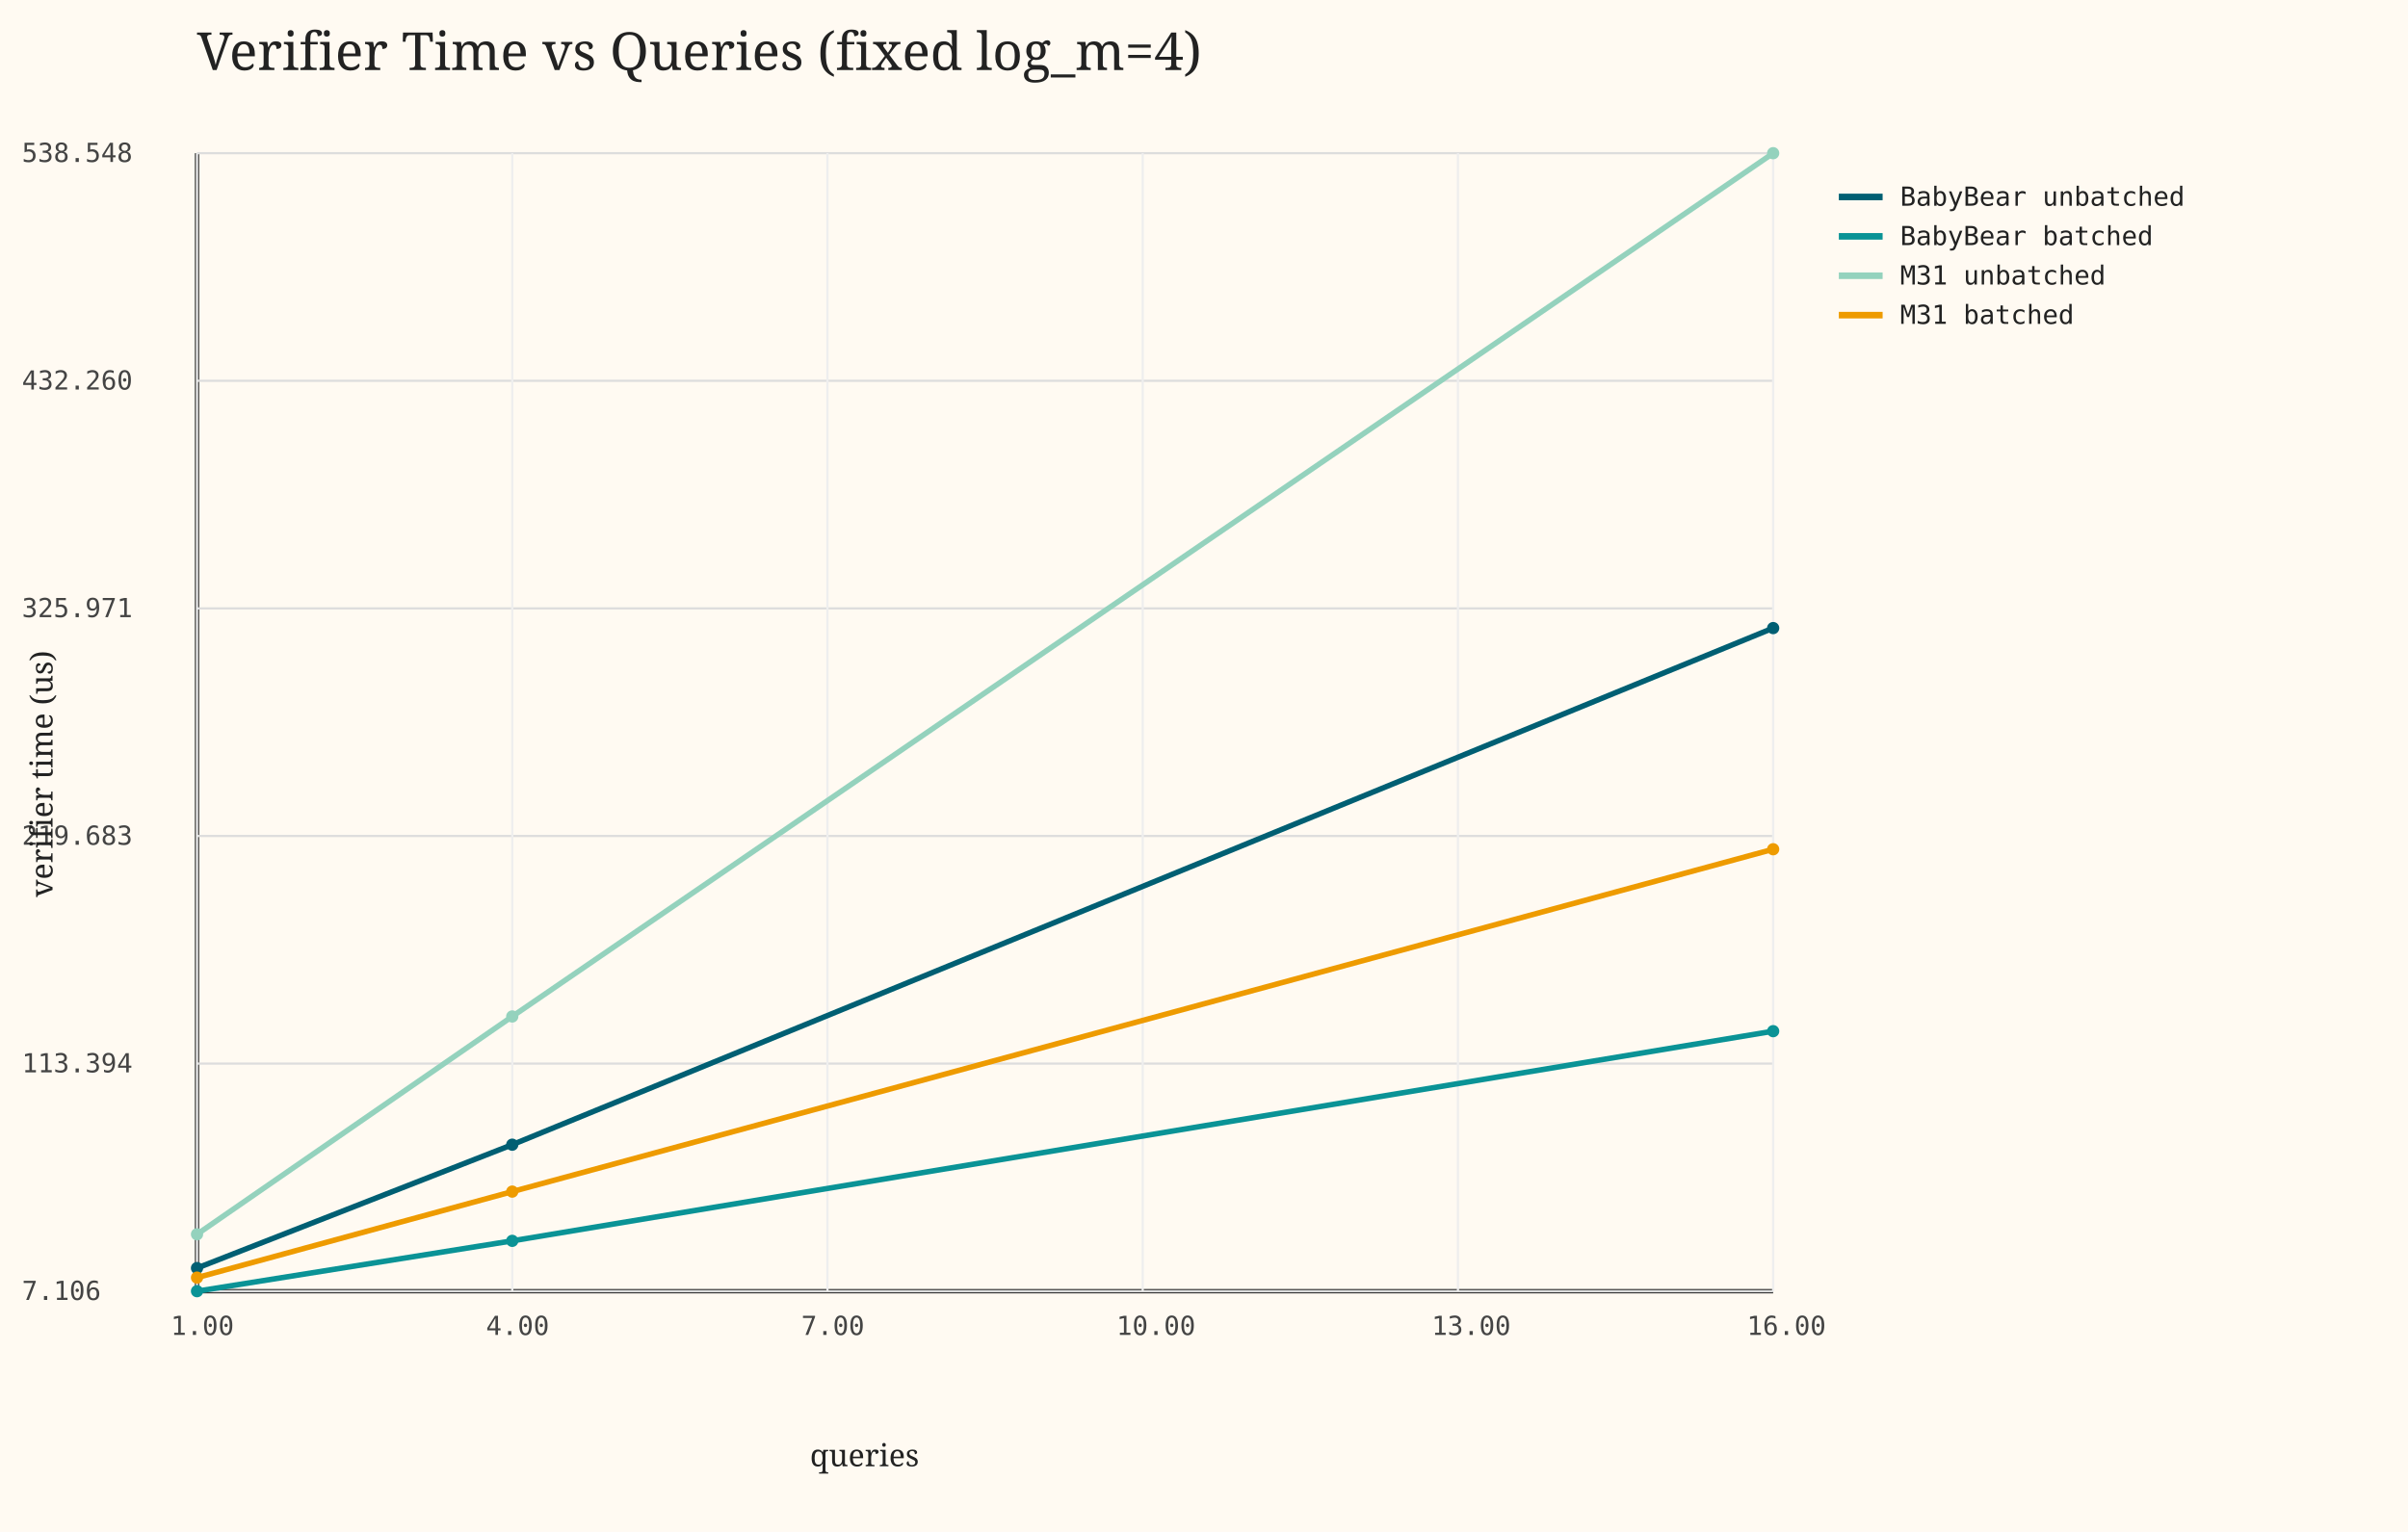
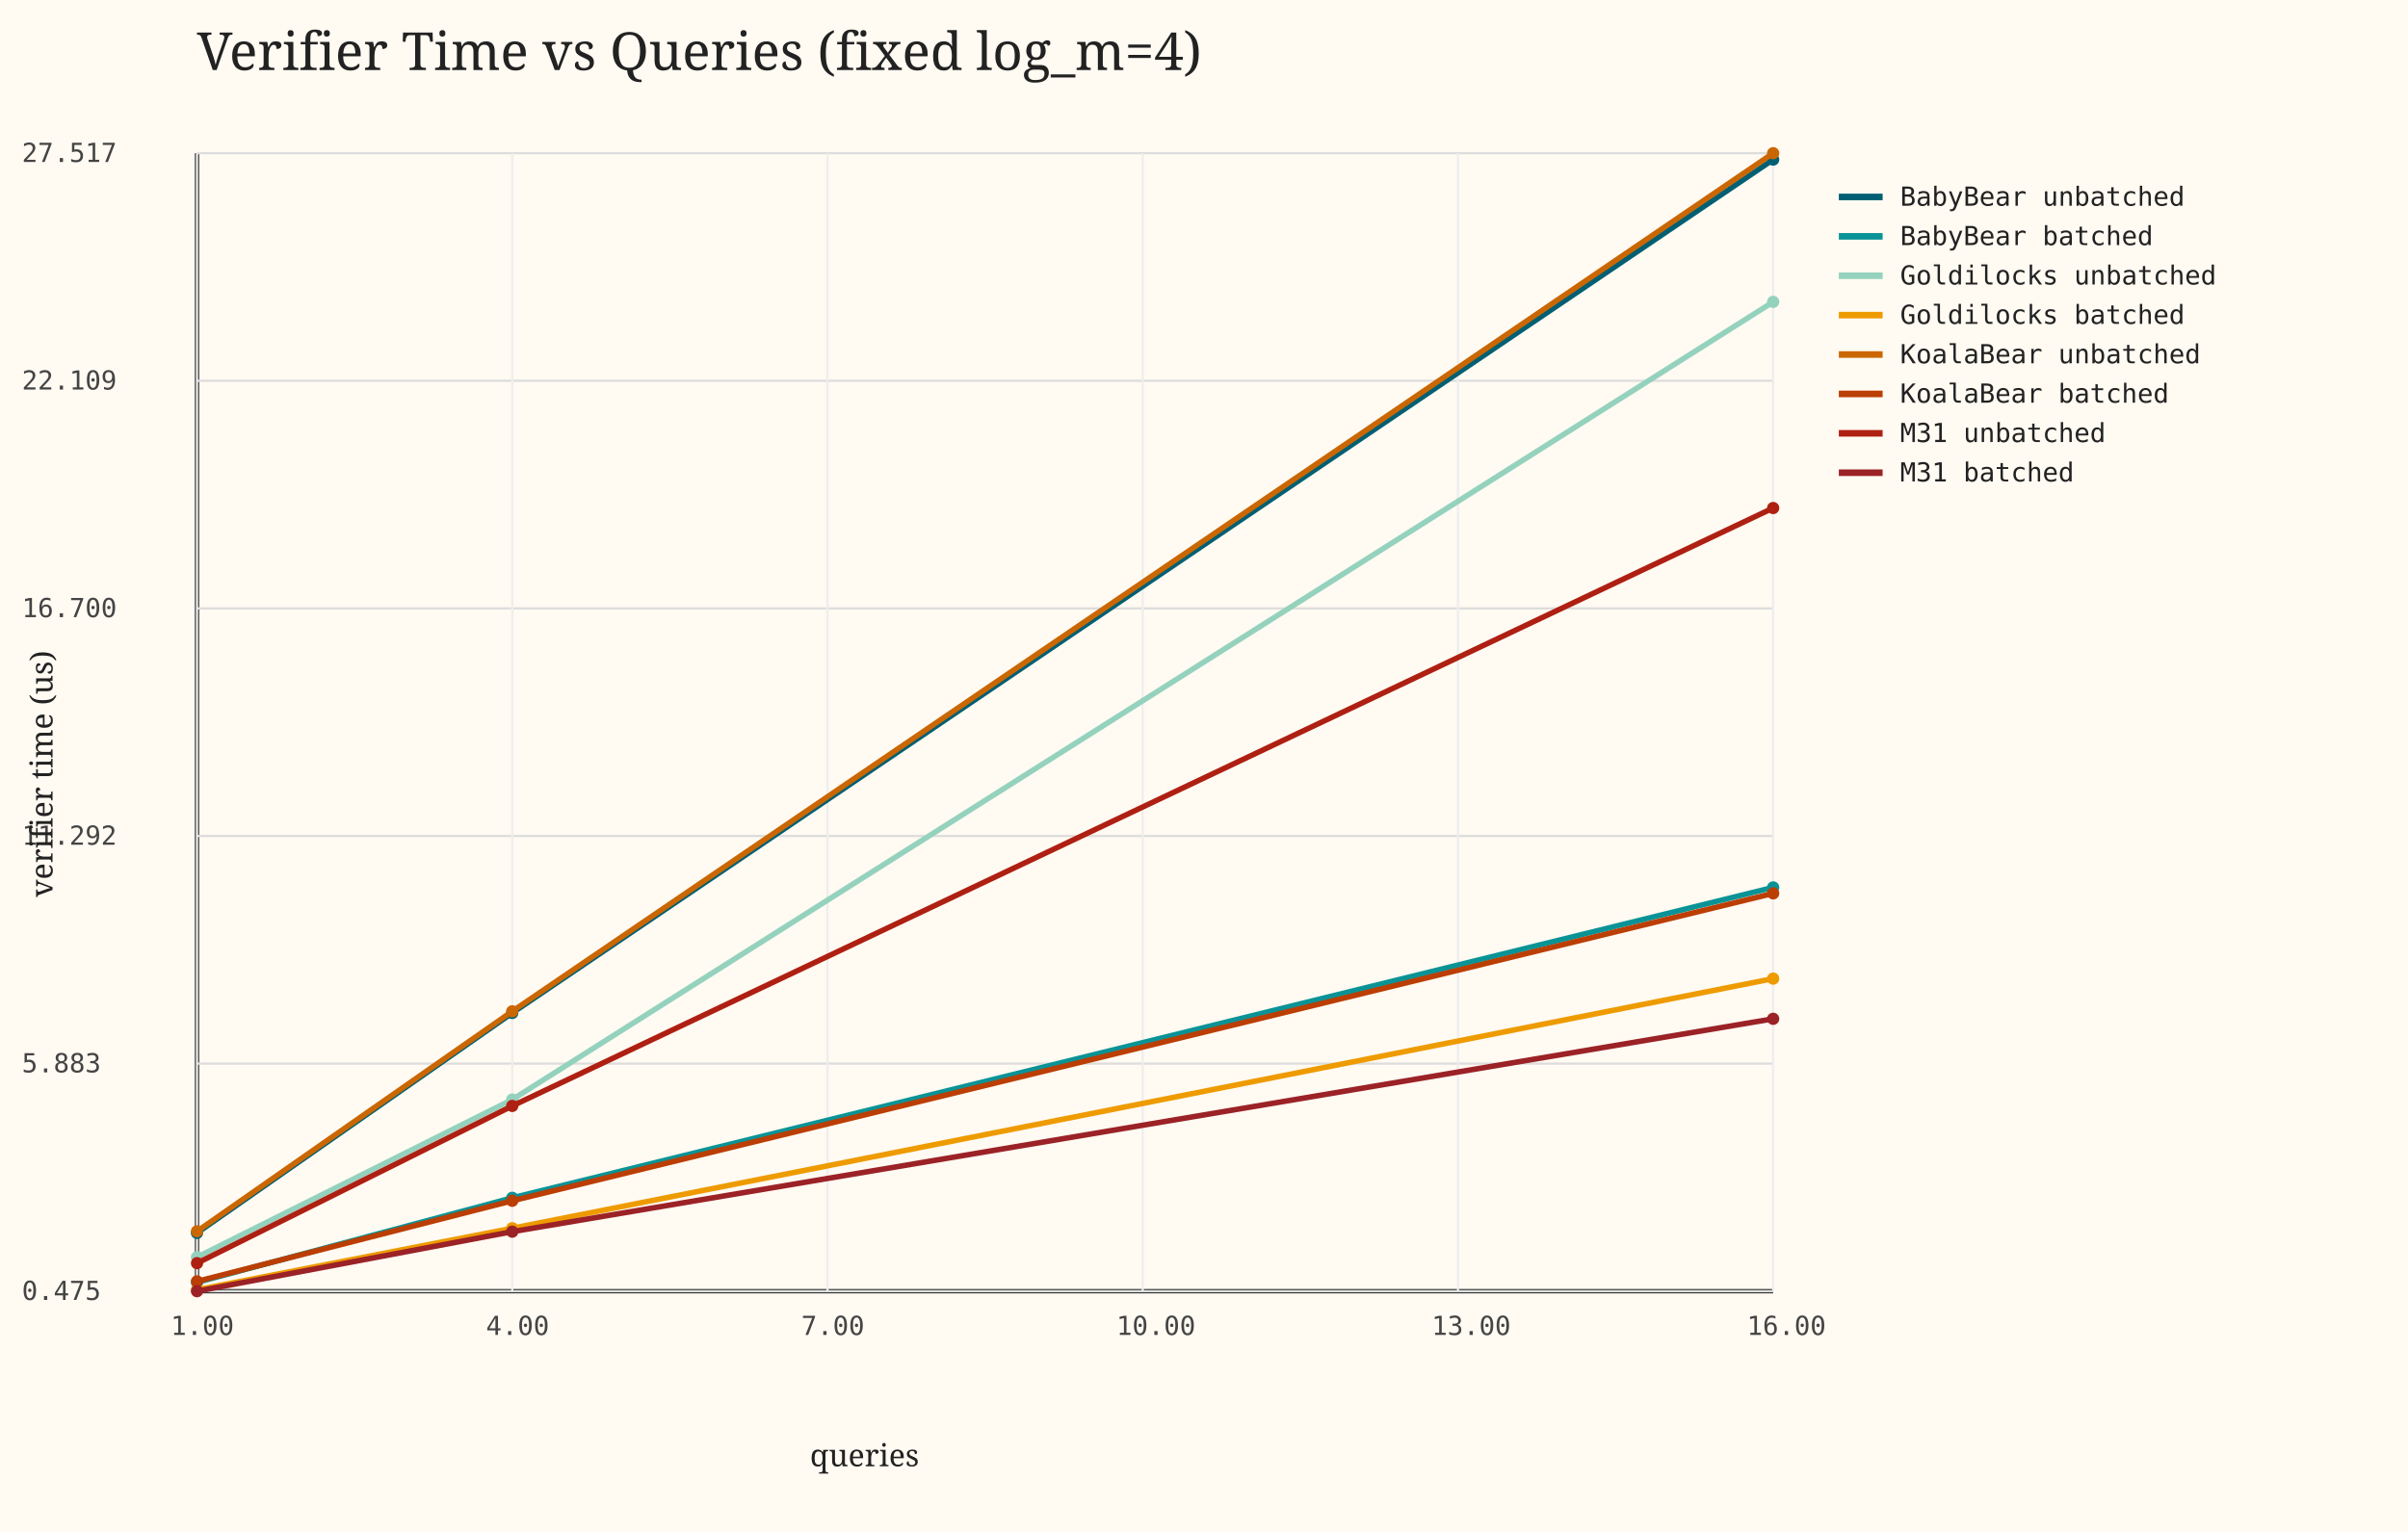
<svg xmlns="http://www.w3.org/2000/svg" width="1100" height="700" viewBox="0 0 1100 700">
  <rect x="0" y="0" width="1100" height="700" fill="#fffaf2" />
  <text x="90.0" y="32" font-size="24" fill="#222" font-family="Georgia">Verifier Time vs Queries (fixed log_m=4)</text>
  <line x1="90" y1="70" x2="90" y2="590" stroke="#333" stroke-width="2" />
  <line x1="90" y1="590" x2="810" y2="590" stroke="#333" stroke-width="2" />
  <line x1="90" y1="590.00" x2="810" y2="590.00" stroke="#ddd" stroke-width="1" />
-   <text x="10" y="594.00" font-size="12" fill="#444" font-family="monospace">7.106</text>
+   <text x="10" y="594.00" font-size="12" fill="#444" font-family="monospace">0.475</text>
  <line x1="90" y1="486.00" x2="810" y2="486.00" stroke="#ddd" stroke-width="1" />
-   <text x="10" y="490.00" font-size="12" fill="#444" font-family="monospace">113.394</text>
+   <text x="10" y="490.00" font-size="12" fill="#444" font-family="monospace">5.883</text>
  <line x1="90" y1="382.00" x2="810" y2="382.00" stroke="#ddd" stroke-width="1" />
-   <text x="10" y="386.00" font-size="12" fill="#444" font-family="monospace">219.683</text>
+   <text x="10" y="386.00" font-size="12" fill="#444" font-family="monospace">11.292</text>
  <line x1="90" y1="278.00" x2="810" y2="278.00" stroke="#ddd" stroke-width="1" />
-   <text x="10" y="282.00" font-size="12" fill="#444" font-family="monospace">325.971</text>
+   <text x="10" y="282.00" font-size="12" fill="#444" font-family="monospace">16.700</text>
  <line x1="90" y1="174.00" x2="810" y2="174.00" stroke="#ddd" stroke-width="1" />
-   <text x="10" y="178.00" font-size="12" fill="#444" font-family="monospace">432.260</text>
+   <text x="10" y="178.00" font-size="12" fill="#444" font-family="monospace">22.109</text>
  <line x1="90" y1="70.00" x2="810" y2="70.00" stroke="#ddd" stroke-width="1" />
-   <text x="10" y="74.00" font-size="12" fill="#444" font-family="monospace">538.548</text>
+   <text x="10" y="74.00" font-size="12" fill="#444" font-family="monospace">27.517</text>
  <line x1="90.00" y1="70" x2="90.00" y2="590" stroke="#eee" stroke-width="1" />
  <text x="78.00" y="610" font-size="12" fill="#444" font-family="monospace">1.00</text>
  <line x1="234.00" y1="70" x2="234.00" y2="590" stroke="#eee" stroke-width="1" />
  <text x="222.00" y="610" font-size="12" fill="#444" font-family="monospace">4.00</text>
  <line x1="378.00" y1="70" x2="378.00" y2="590" stroke="#eee" stroke-width="1" />
  <text x="366.00" y="610" font-size="12" fill="#444" font-family="monospace">7.00</text>
  <line x1="522.00" y1="70" x2="522.00" y2="590" stroke="#eee" stroke-width="1" />
  <text x="510.00" y="610" font-size="12" fill="#444" font-family="monospace">10.00</text>
  <line x1="666.00" y1="70" x2="666.00" y2="590" stroke="#eee" stroke-width="1" />
  <text x="654.00" y="610" font-size="12" fill="#444" font-family="monospace">13.00</text>
  <line x1="810.00" y1="70" x2="810.00" y2="590" stroke="#eee" stroke-width="1" />
  <text x="798.00" y="610" font-size="12" fill="#444" font-family="monospace">16.00</text>
-   <path d="M 90.00 579.44 L 234.00 523.06 L 810.00 287.00" stroke="#005f73" stroke-width="2.5" fill="none" />
-   <circle cx="90.00" cy="579.44" r="2.8" fill="#005f73" />
-   <circle cx="234.00" cy="523.06" r="2.8" fill="#005f73" />
-   <circle cx="810.00" cy="287.00" r="2.8" fill="#005f73" />
-   <path d="M 90.00 590.00 L 234.00 567.00 L 810.00 471.19" stroke="#0a9396" stroke-width="2.5" fill="none" />
-   <circle cx="90.00" cy="590.00" r="2.8" fill="#0a9396" />
-   <circle cx="234.00" cy="567.00" r="2.8" fill="#0a9396" />
-   <circle cx="810.00" cy="471.19" r="2.8" fill="#0a9396" />
-   <path d="M 90.00 564.00 L 234.00 464.47 L 810.00 70.00" stroke="#94d2bd" stroke-width="2.5" fill="none" />
-   <circle cx="90.00" cy="564.00" r="2.8" fill="#94d2bd" />
-   <circle cx="234.00" cy="464.47" r="2.8" fill="#94d2bd" />
-   <circle cx="810.00" cy="70.00" r="2.8" fill="#94d2bd" />
-   <path d="M 90.00 583.80 L 234.00 544.50 L 810.00 388.06" stroke="#ee9b00" stroke-width="2.5" fill="none" />
-   <circle cx="90.00" cy="583.80" r="2.8" fill="#ee9b00" />
-   <circle cx="234.00" cy="544.50" r="2.8" fill="#ee9b00" />
-   <circle cx="810.00" cy="388.06" r="2.8" fill="#ee9b00" />
+   <path d="M 90.00 563.37 L 234.00 462.86 L 810.00 72.91" stroke="#005f73" stroke-width="2.5" fill="none" />
+   <circle cx="90.00" cy="563.37" r="2.8" fill="#005f73" />
+   <circle cx="234.00" cy="462.86" r="2.8" fill="#005f73" />
+   <circle cx="810.00" cy="72.91" r="2.8" fill="#005f73" />
+   <path d="M 90.00 585.96 L 234.00 547.34 L 810.00 405.50" stroke="#0a9396" stroke-width="2.5" fill="none" />
+   <circle cx="90.00" cy="585.96" r="2.8" fill="#0a9396" />
+   <circle cx="234.00" cy="547.34" r="2.8" fill="#0a9396" />
+   <circle cx="810.00" cy="405.50" r="2.8" fill="#0a9396" />
+   <path d="M 90.00 574.45 L 234.00 502.45 L 810.00 137.94" stroke="#94d2bd" stroke-width="2.5" fill="none" />
+   <circle cx="90.00" cy="574.45" r="2.8" fill="#94d2bd" />
+   <circle cx="234.00" cy="502.45" r="2.8" fill="#94d2bd" />
+   <circle cx="810.00" cy="137.94" r="2.8" fill="#94d2bd" />
+   <path d="M 90.00 589.37 L 234.00 561.23 L 810.00 447.18" stroke="#ee9b00" stroke-width="2.5" fill="none" />
+   <circle cx="90.00" cy="589.37" r="2.8" fill="#ee9b00" />
+   <circle cx="234.00" cy="561.23" r="2.8" fill="#ee9b00" />
+   <circle cx="810.00" cy="447.18" r="2.8" fill="#ee9b00" />
+   <path d="M 90.00 562.64 L 234.00 462.12 L 810.00 70.00" stroke="#ca6702" stroke-width="2.5" fill="none" />
+   <circle cx="90.00" cy="562.64" r="2.8" fill="#ca6702" />
+   <circle cx="234.00" cy="462.12" r="2.8" fill="#ca6702" />
+   <circle cx="810.00" cy="70.00" r="2.8" fill="#ca6702" />
+   <path d="M 90.00 585.52 L 234.00 548.69 L 810.00 408.22" stroke="#bb3e03" stroke-width="2.5" fill="none" />
+   <circle cx="90.00" cy="585.52" r="2.8" fill="#bb3e03" />
+   <circle cx="234.00" cy="548.69" r="2.8" fill="#bb3e03" />
+   <circle cx="810.00" cy="408.22" r="2.8" fill="#bb3e03" />
+   <path d="M 90.00 577.20 L 234.00 505.35 L 810.00 232.14" stroke="#ae2012" stroke-width="2.5" fill="none" />
+   <circle cx="90.00" cy="577.20" r="2.8" fill="#ae2012" />
+   <circle cx="234.00" cy="505.35" r="2.8" fill="#ae2012" />
+   <circle cx="810.00" cy="232.14" r="2.8" fill="#ae2012" />
+   <path d="M 90.00 590.00 L 234.00 562.80 L 810.00 465.54" stroke="#9b2226" stroke-width="2.5" fill="none" />
+   <circle cx="90.00" cy="590.00" r="2.8" fill="#9b2226" />
+   <circle cx="234.00" cy="562.80" r="2.8" fill="#9b2226" />
+   <circle cx="810.00" cy="465.54" r="2.8" fill="#9b2226" />
  <line x1="840" y1="90" x2="860" y2="90" stroke="#005f73" stroke-width="3" />
  <text x="868" y="94" font-size="12" fill="#222" font-family="monospace">BabyBear unbatched</text>
  <line x1="840" y1="108" x2="860" y2="108" stroke="#0a9396" stroke-width="3" />
  <text x="868" y="112" font-size="12" fill="#222" font-family="monospace">BabyBear batched</text>
  <line x1="840" y1="126" x2="860" y2="126" stroke="#94d2bd" stroke-width="3" />
-   <text x="868" y="130" font-size="12" fill="#222" font-family="monospace">M31 unbatched</text>
+   <text x="868" y="130" font-size="12" fill="#222" font-family="monospace">Goldilocks unbatched</text>
  <line x1="840" y1="144" x2="860" y2="144" stroke="#ee9b00" stroke-width="3" />
-   <text x="868" y="148" font-size="12" fill="#222" font-family="monospace">M31 batched</text>
+   <text x="868" y="148" font-size="12" fill="#222" font-family="monospace">Goldilocks batched</text>
+   <line x1="840" y1="162" x2="860" y2="162" stroke="#ca6702" stroke-width="3" />
+   <text x="868" y="166" font-size="12" fill="#222" font-family="monospace">KoalaBear unbatched</text>
+   <line x1="840" y1="180" x2="860" y2="180" stroke="#bb3e03" stroke-width="3" />
+   <text x="868" y="184" font-size="12" fill="#222" font-family="monospace">KoalaBear batched</text>
+   <line x1="840" y1="198" x2="860" y2="198" stroke="#ae2012" stroke-width="3" />
+   <text x="868" y="202" font-size="12" fill="#222" font-family="monospace">M31 unbatched</text>
+   <line x1="840" y1="216" x2="860" y2="216" stroke="#9b2226" stroke-width="3" />
+   <text x="868" y="220" font-size="12" fill="#222" font-family="monospace">M31 batched</text>
  <text x="370" y="670" font-size="14" fill="#222" font-family="Georgia">queries</text>
  <text transform="translate(24,410) rotate(-90)" font-size="14" fill="#222" font-family="Georgia">verifier time (us)</text>
</svg>
